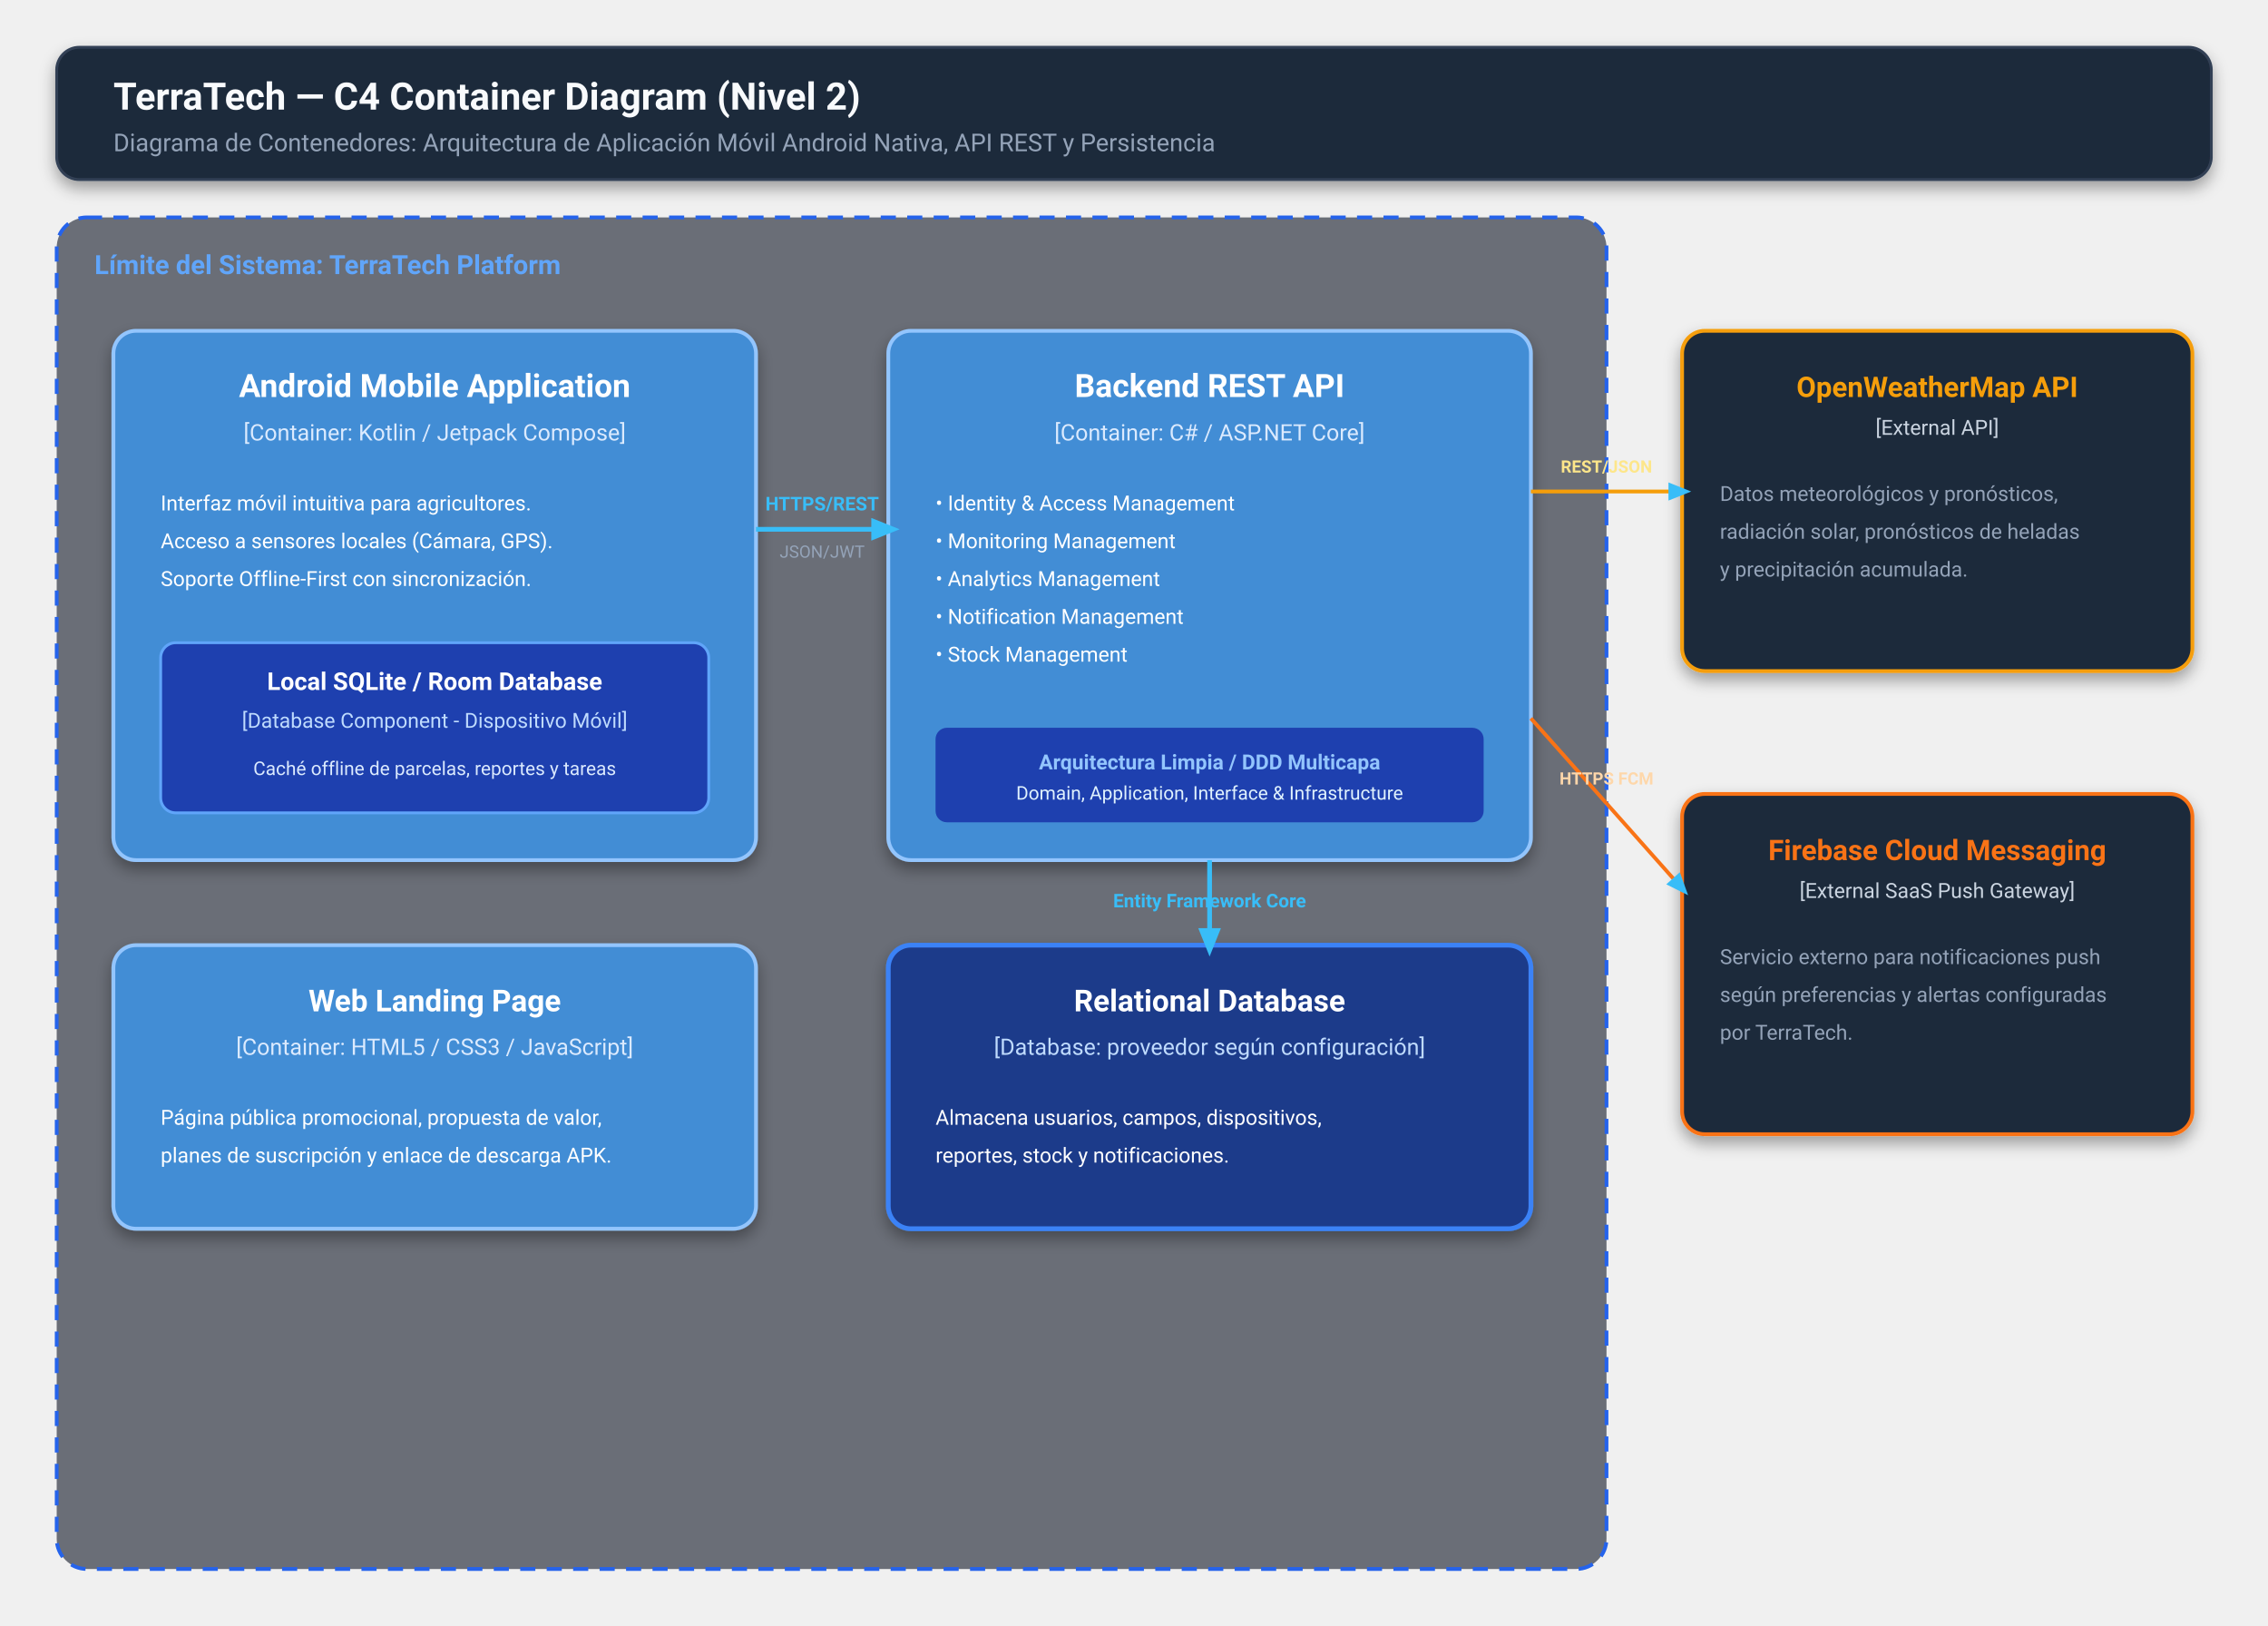
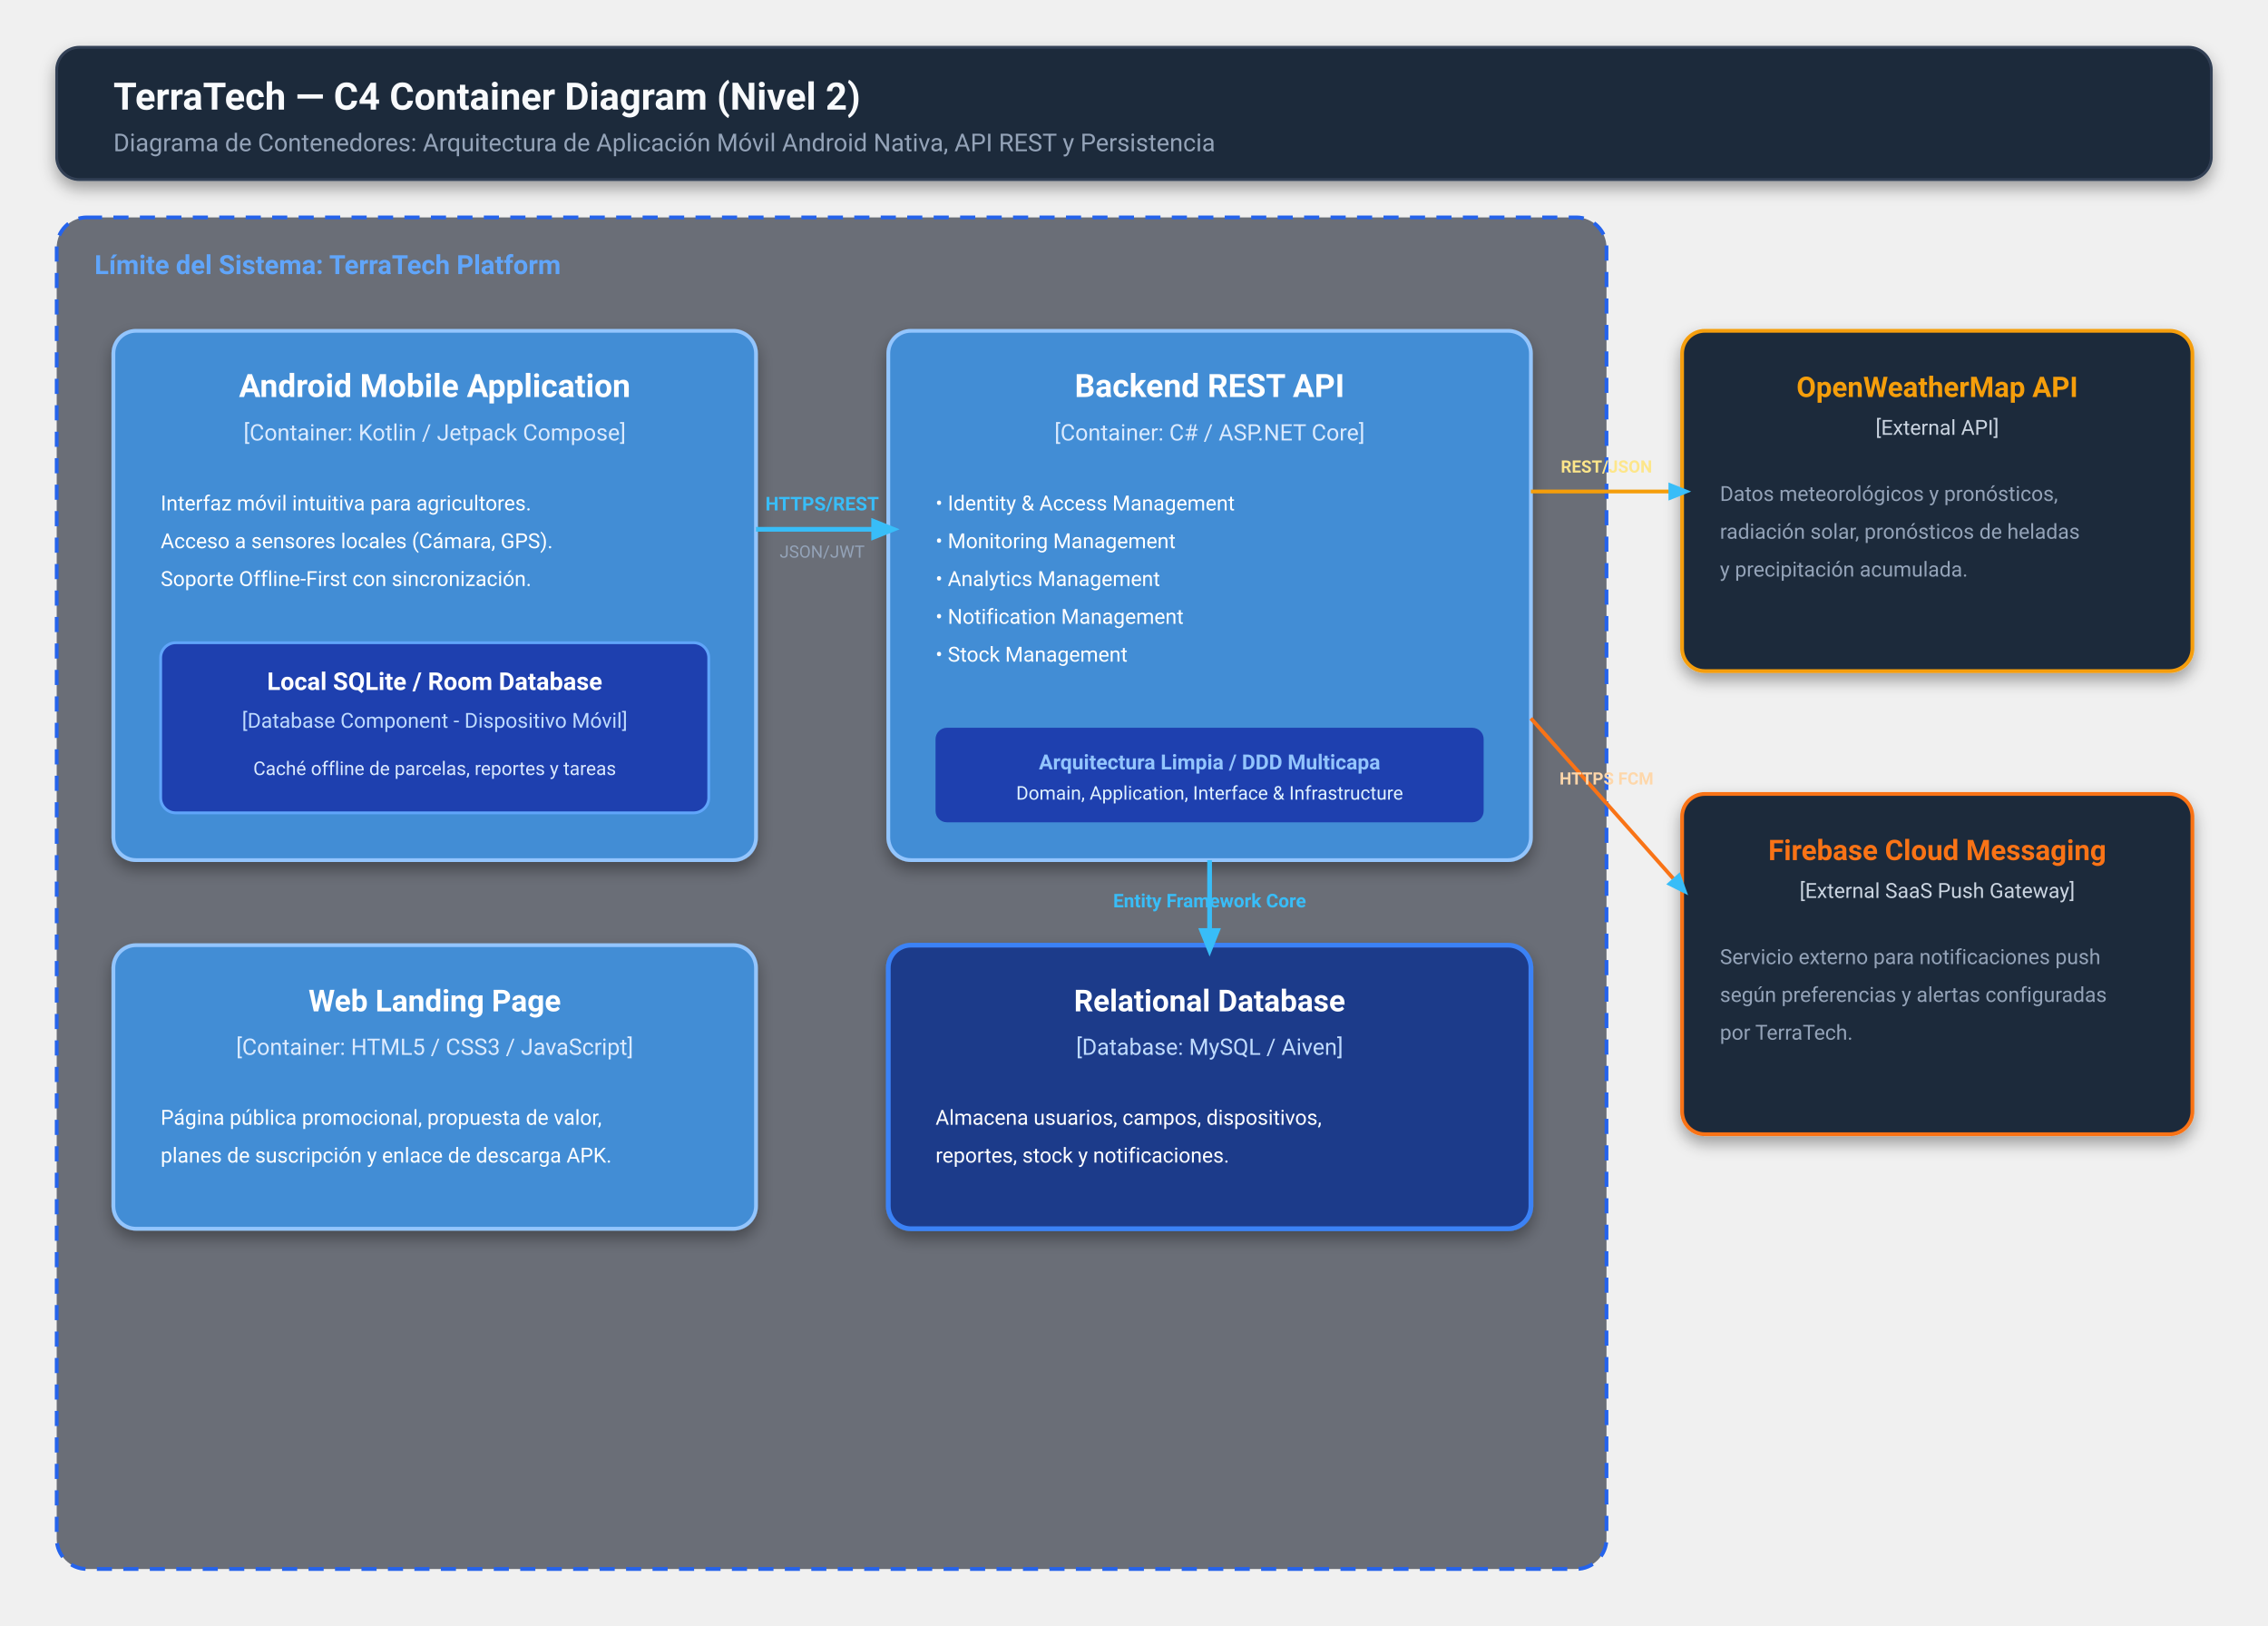
<svg xmlns="http://www.w3.org/2000/svg" viewBox="0 0 1200 860" width="100%" height="100%" style="background:#0f172a; font-family:-apple-system, BlinkMacSystemFont, 'Segoe UI', Roboto, Helvetica, Arial, sans-serif;">
  <defs>
    <filter id="shadow5" x="-5%" y="-5%" width="110%" height="115%" filterUnits="userSpaceOnUse">
      <feDropShadow dx="0" dy="4" stdDeviation="4" flood-color="#000000" flood-opacity="0.35" />
    </filter>
    <marker id="arrow5" viewBox="0 0 10 10" refX="6" refY="5" markerWidth="6" markerHeight="6" orient="auto-start-reverse">
      <path d="M 0 1 L 10 5 L 0 9 z" fill="#38bdf8" />
    </marker>
  </defs>
  <rect x="30" y="25" width="1140" height="70" rx="12" fill="#1e293b" stroke="#334155" stroke-width="1.5" filter="url(#shadow5)" />
  <text x="60" y="58" fill="#f8fafc" font-size="20" font-weight="700">TerraTech — C4 Container Diagram (Nivel 2)</text>
  <text x="60" y="80" fill="#94a3b8" font-size="13">Diagrama de Contenedores: Arquitectura de Aplicación Móvil Android Nativa, API REST y Persistencia</text>
  <rect x="30" y="115" width="820" height="715" rx="16" fill="#111827" fill-opacity="0.6" stroke="#2563eb" stroke-width="2" stroke-dasharray="8,6" />
  <text x="50" y="145" fill="#60a5fa" font-size="14" font-weight="bold">Límite del Sistema: TerraTech Platform</text>
  <g transform="translate(60, 175)">
    <rect width="340" height="280" rx="12" fill="#438dd5" stroke="#93c5fd" stroke-width="2" filter="url(#shadow5)" />
    <text x="170" y="35" fill="#ffffff" font-size="17" font-weight="bold" text-anchor="middle">Android Mobile Application</text>
    <text x="170" y="58" fill="#dbeafe" font-size="12" text-anchor="middle">[Container: Kotlin / Jetpack Compose]</text>
    <text x="25" y="95" fill="#ffffff" font-size="11">Interfaz móvil intuitiva para agricultores.</text>
    <text x="25" y="115" fill="#ffffff" font-size="11">Acceso a sensores locales (Cámara, GPS).</text>
    <text x="25" y="135" fill="#ffffff" font-size="11">Soporte Offline-First con sincronización.</text>
    <rect x="25" y="165" width="290" height="90" rx="8" fill="#1e40af" stroke="#60a5fa" stroke-width="1.5" />
    <text x="170" y="190" fill="#ffffff" font-size="13" font-weight="bold" text-anchor="middle">Local SQLite / Room Database</text>
    <text x="170" y="210" fill="#bfdbfe" font-size="11" text-anchor="middle">[Database Component - Dispositivo Móvil]</text>
    <text x="170" y="235" fill="#dbeafe" font-size="10" text-anchor="middle">Caché offline de parcelas, reportes y tareas</text>
  </g>
  <g transform="translate(60, 500)">
    <rect width="340" height="150" rx="12" fill="#438dd5" stroke="#93c5fd" stroke-width="2" filter="url(#shadow5)" />
    <text x="170" y="35" fill="#ffffff" font-size="16" font-weight="bold" text-anchor="middle">Web Landing Page</text>
    <text x="170" y="58" fill="#dbeafe" font-size="12" text-anchor="middle">[Container: HTML5 / CSS3 / JavaScript]</text>
    <text x="25" y="95" fill="#ffffff" font-size="11">Página pública promocional, propuesta de valor,</text>
    <text x="25" y="115" fill="#ffffff" font-size="11">planes de suscripción y enlace de descarga APK.</text>
  </g>
  <g transform="translate(470, 175)">
    <rect width="340" height="280" rx="12" fill="#438dd5" stroke="#93c5fd" stroke-width="2" filter="url(#shadow5)" />
    <text x="170" y="35" fill="#ffffff" font-size="17" font-weight="bold" text-anchor="middle">Backend REST API</text>
    <text x="170" y="58" fill="#dbeafe" font-size="12" text-anchor="middle">[Container: C# / ASP.NET Core]</text>
    <text x="25" y="95" fill="#ffffff" font-size="11">• Identity &amp; Access Management</text>
    <text x="25" y="115" fill="#ffffff" font-size="11">• Monitoring Management</text>
    <text x="25" y="135" fill="#ffffff" font-size="11">• Analytics Management</text>
    <text x="25" y="155" fill="#ffffff" font-size="11">• Notification Management</text>
    <text x="25" y="175" fill="#ffffff" font-size="11">• Stock Management</text>
    <rect x="25" y="210" width="290" height="50" rx="6" fill="#1e40af" />
    <text x="170" y="232" fill="#93c5fd" font-size="11" font-weight="bold" text-anchor="middle">Arquitectura Limpia / DDD Multicapa</text>
    <text x="170" y="248" fill="#e0f2fe" font-size="10" text-anchor="middle">Domain, Application, Interface &amp; Infrastructure</text>
  </g>
  <g transform="translate(470, 500)">
    <rect width="340" height="150" rx="12" fill="#1e3a8a" stroke="#3b82f6" stroke-width="2.5" filter="url(#shadow5)" />
    <text x="170" y="35" fill="#ffffff" font-size="16" font-weight="bold" text-anchor="middle">Relational Database</text>
-     <text x="170" y="58" fill="#bfdbfe" font-size="12" text-anchor="middle">[Database: proveedor según configuración]</text>
+     <text x="170" y="58" fill="#bfdbfe" font-size="12" text-anchor="middle">[Database: MySQL / Aiven]</text>
    <text x="25" y="95" fill="#ffffff" font-size="11">Almacena usuarios, campos, dispositivos,</text>
    <text x="25" y="115" fill="#ffffff" font-size="11">reportes, stock y notificaciones.</text>
  </g>
  <g transform="translate(890, 175)">
    <rect width="270" height="180" rx="12" fill="#1e293b" stroke="#f59e0b" stroke-width="2" filter="url(#shadow5)" />
    <text x="135" y="35" fill="#f59e0b" font-size="15" font-weight="bold" text-anchor="middle">OpenWeatherMap API</text>
    <text x="135" y="55" fill="#cbd5e1" font-size="11" text-anchor="middle">[External API]</text>
    <text x="20" y="90" fill="#94a3b8" font-size="11">Datos meteorológicos y pronósticos,</text>
    <text x="20" y="110" fill="#94a3b8" font-size="11">radiación solar, pronósticos de heladas</text>
    <text x="20" y="130" fill="#94a3b8" font-size="11">y precipitación acumulada.</text>
  </g>
  <g transform="translate(890, 420)">
    <rect width="270" height="180" rx="12" fill="#1e293b" stroke="#f97316" stroke-width="2" filter="url(#shadow5)" />
    <text x="135" y="35" fill="#f97316" font-size="15" font-weight="bold" text-anchor="middle">Firebase Cloud Messaging</text>
    <text x="135" y="55" fill="#cbd5e1" font-size="11" text-anchor="middle">[External SaaS Push Gateway]</text>
    <text x="20" y="90" fill="#94a3b8" font-size="11">Servicio externo para notificaciones push</text>
    <text x="20" y="110" fill="#94a3b8" font-size="11">según preferencias y alertas configuradas</text>
    <text x="20" y="130" fill="#94a3b8" font-size="11">por TerraTech.</text>
  </g>
  <path d="M 400 280 L 470 280" stroke="#38bdf8" stroke-width="2.5" marker-end="url(#arrow5)" />
  <text x="435" y="270" fill="#38bdf8" font-size="10" font-weight="bold" text-anchor="middle">HTTPS/REST</text>
  <text x="435" y="295" fill="#94a3b8" font-size="9" text-anchor="middle">JSON/JWT</text>
  <path d="M 640 455 L 640 500" stroke="#38bdf8" stroke-width="2.5" marker-end="url(#arrow5)" />
  <text x="640" y="480" fill="#38bdf8" font-size="10" font-weight="bold" text-anchor="middle">Entity Framework Core</text>
  <path d="M 810 260 L 890 260" stroke="#f59e0b" stroke-width="2" marker-end="url(#arrow5)" />
  <text x="850" y="250" fill="#fde68a" font-size="9" font-weight="bold" text-anchor="middle">REST/JSON</text>
  <path d="M 810 380 L 890 470" stroke="#f97316" stroke-width="2" marker-end="url(#arrow5)" />
  <text x="850" y="415" fill="#fed7aa" font-size="9" font-weight="bold" text-anchor="middle">HTTPS FCM</text>
</svg>
